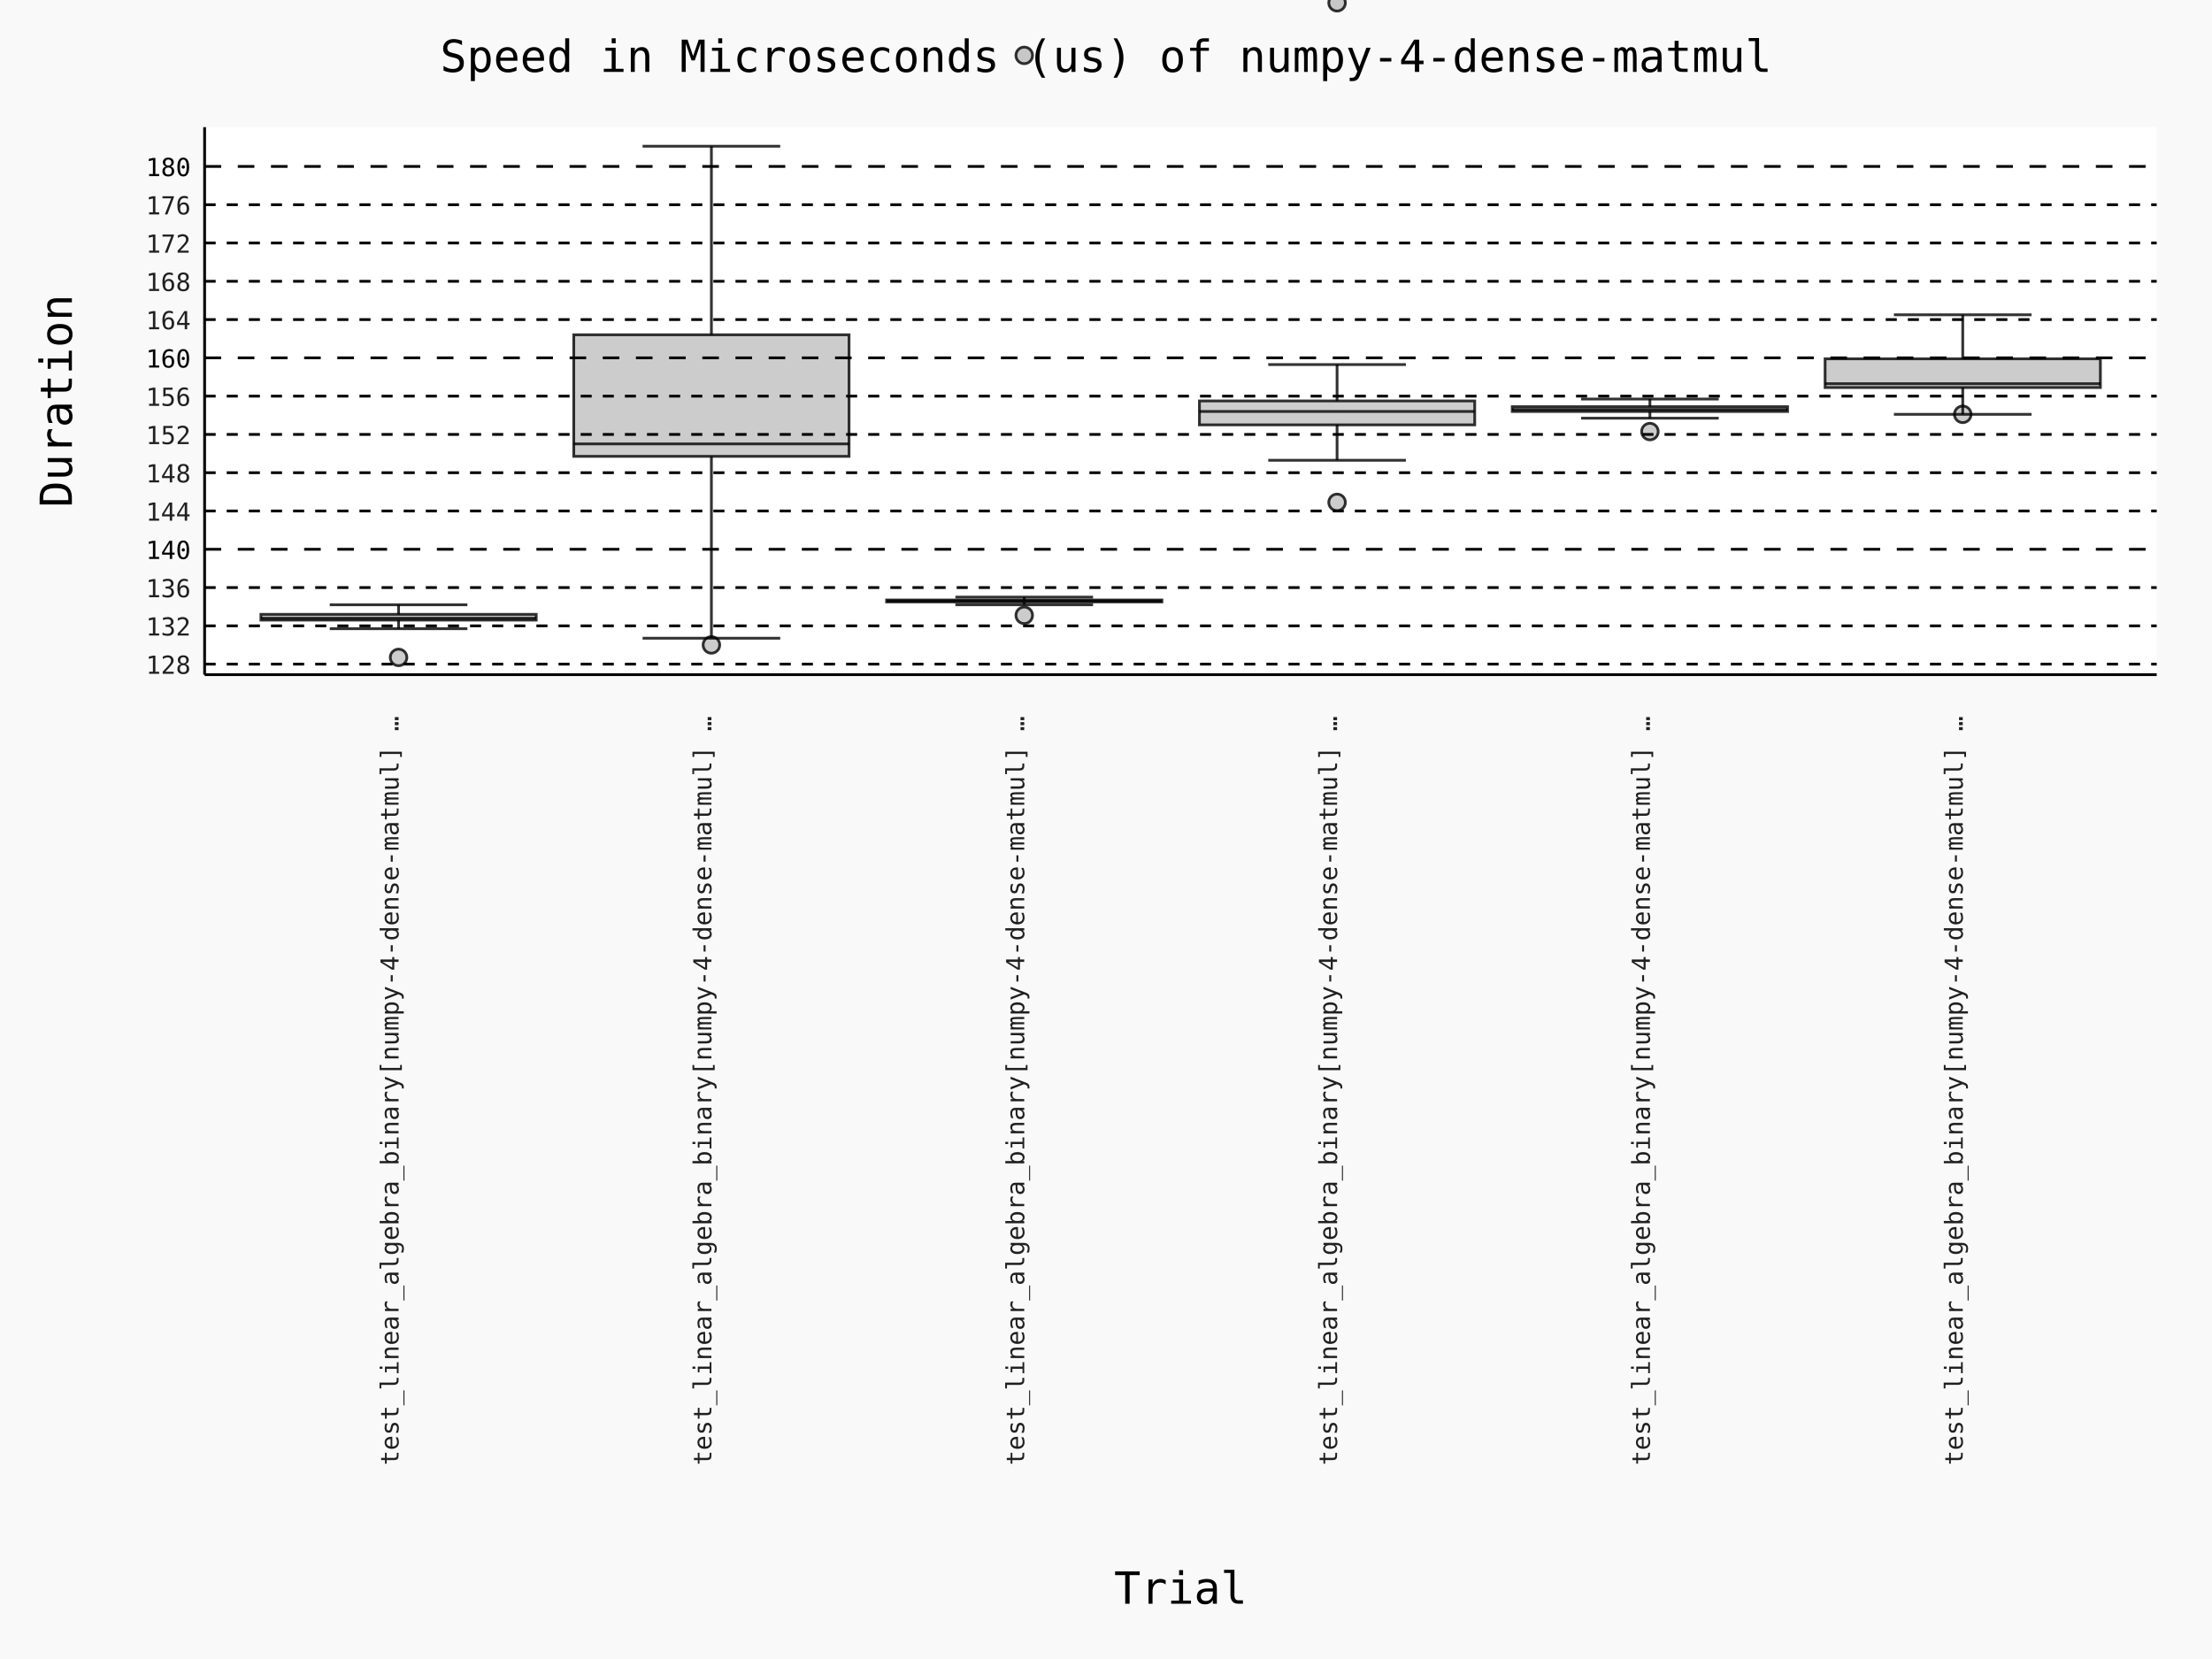
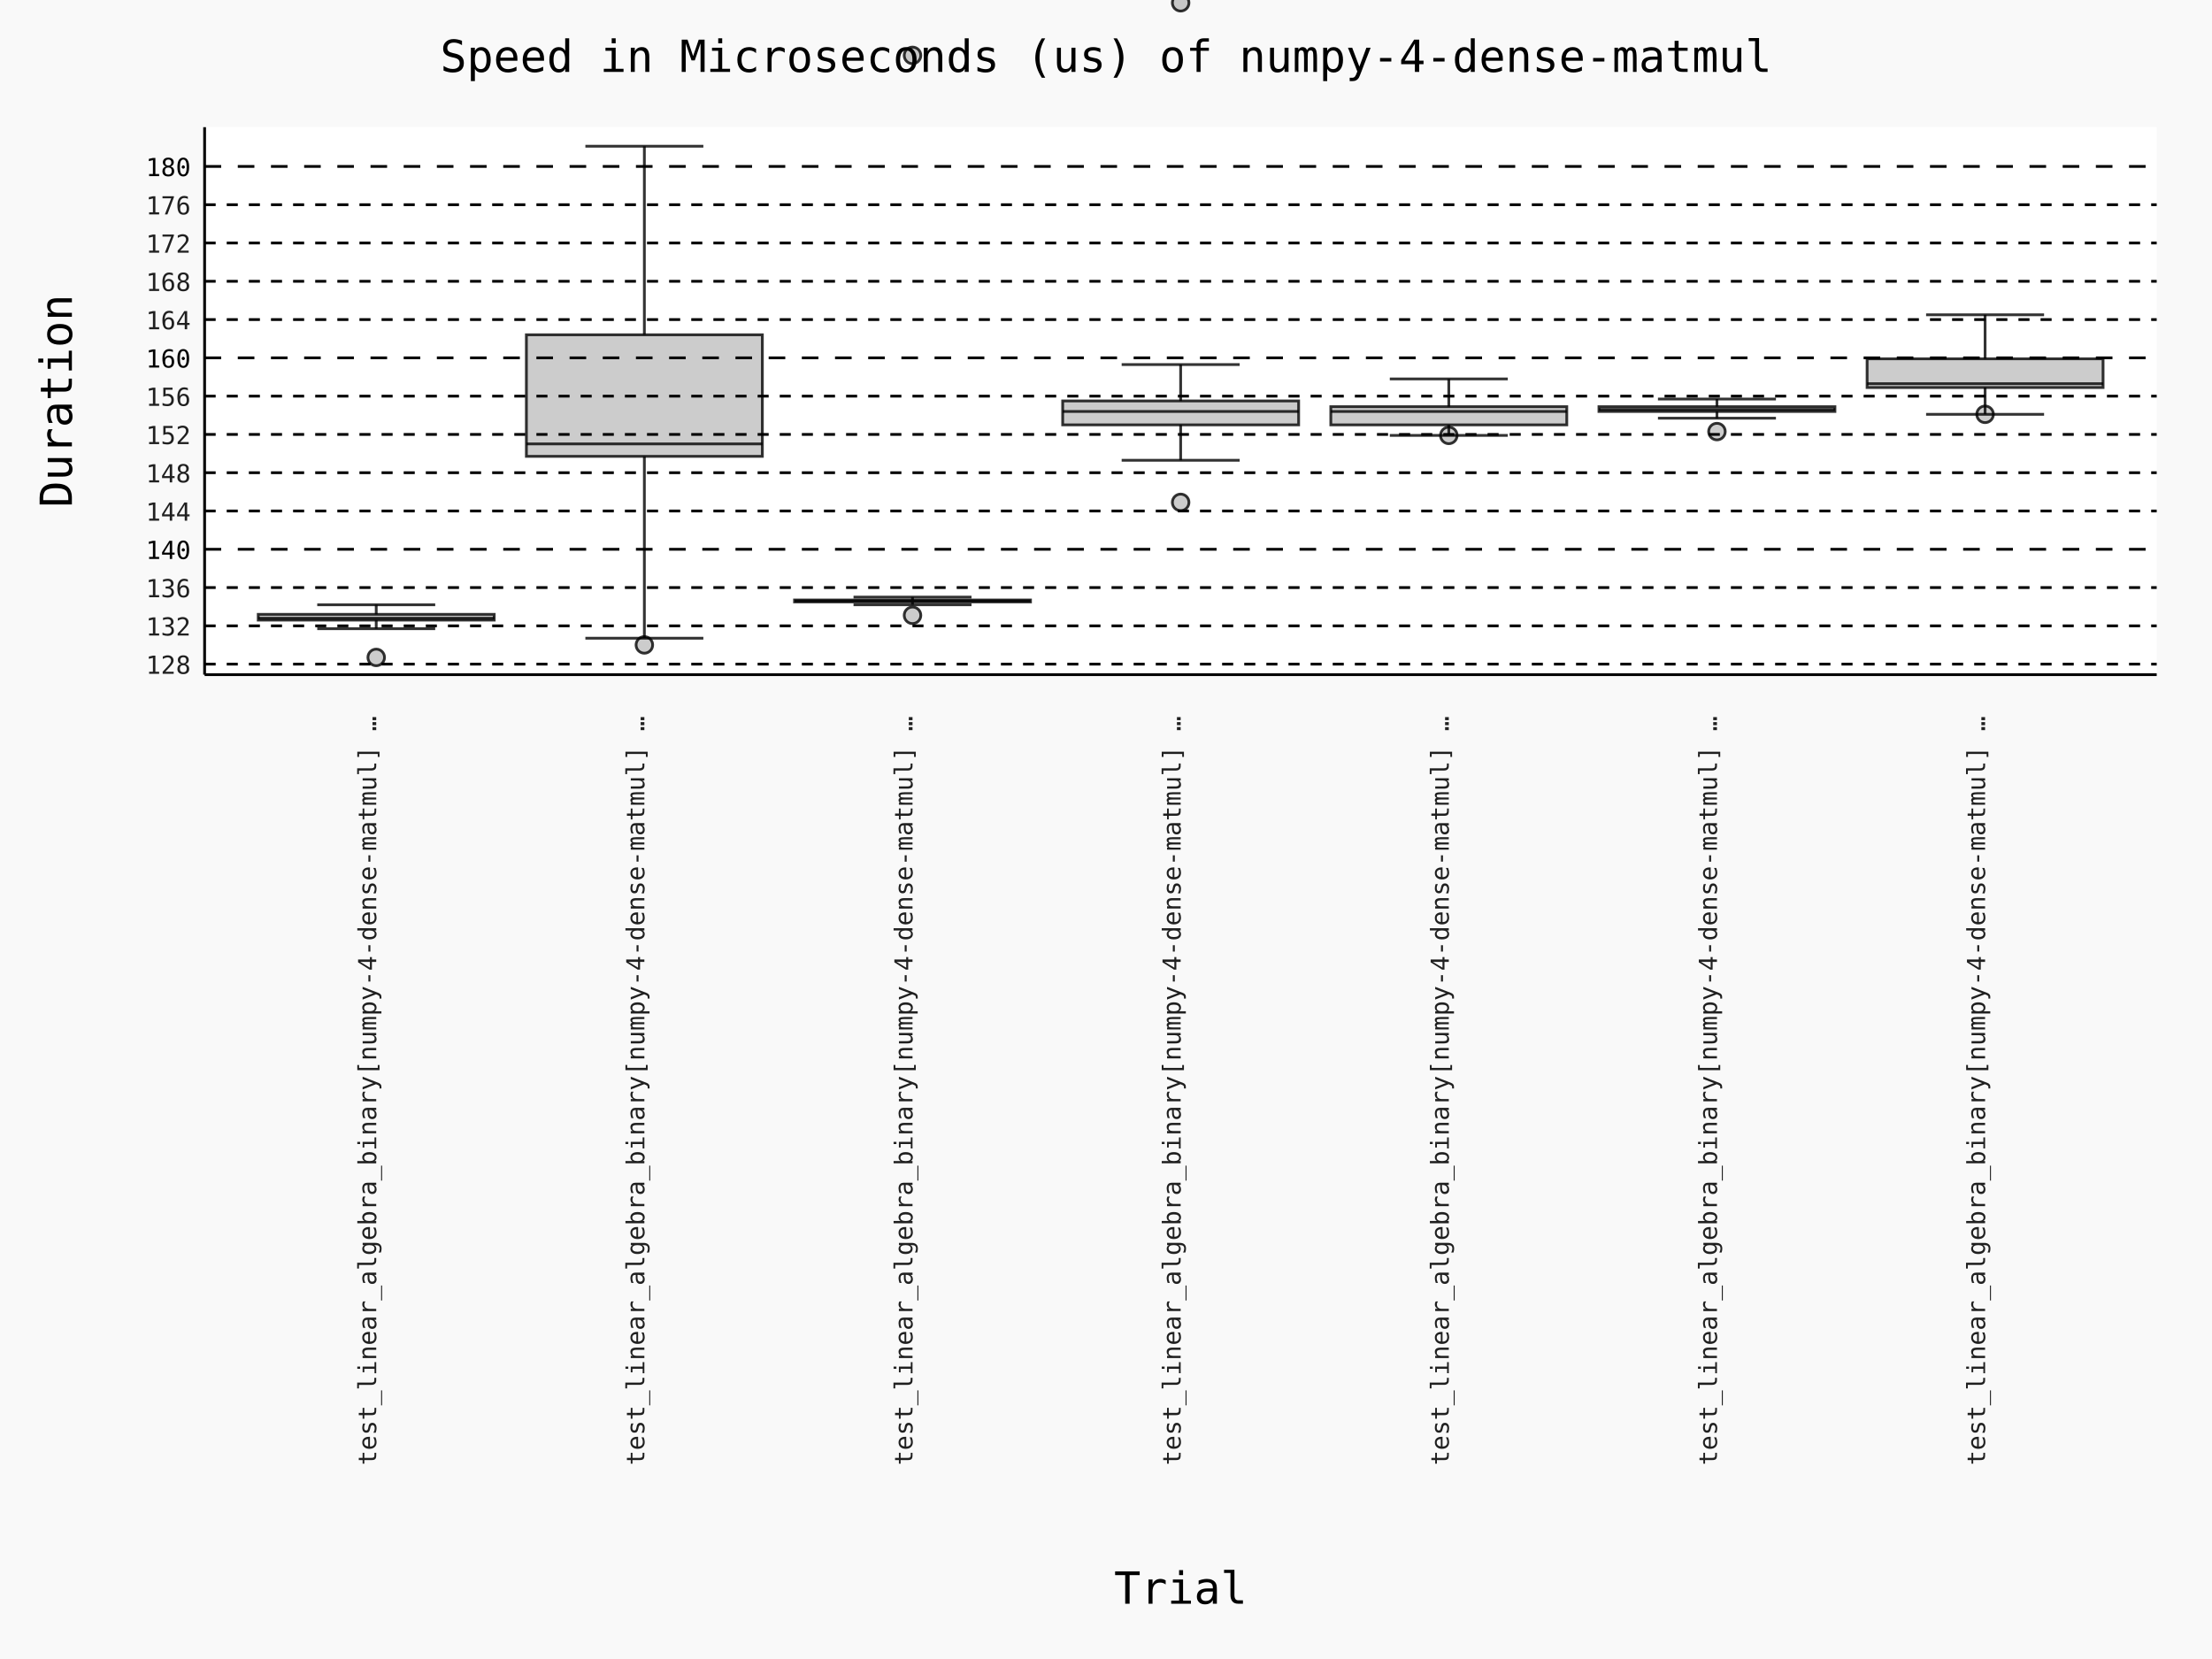
- <svg xmlns="http://www.w3.org/2000/svg" id="chart-52e256ef-306c-452e-be34-a8039513558c" class="pygal-chart" viewBox="0 0 800 600">
+ <svg xmlns="http://www.w3.org/2000/svg" id="chart-c5c40618-a5bf-4d39-929d-50b1c0d741c4" class="pygal-chart" viewBox="0 0 800 600">
  <defs>
-     <style type="text/css">#chart-52e256ef-306c-452e-be34-a8039513558c{-webkit-user-select:none;-webkit-font-smoothing:antialiased;font-family:Consolas,"Deja Vu Sans Mono","Bitstream Vera Sans Mono","Courier New",monospace}#chart-52e256ef-306c-452e-be34-a8039513558c .title{font-family:Consolas,"Deja Vu Sans Mono","Bitstream Vera Sans Mono","Courier New",monospace;font-size:16px}#chart-52e256ef-306c-452e-be34-a8039513558c .legends .legend text{font-family:Consolas,"Deja Vu Sans Mono","Bitstream Vera Sans Mono","Courier New",monospace;font-size:14px}#chart-52e256ef-306c-452e-be34-a8039513558c .axis text{font-family:Consolas,"Deja Vu Sans Mono","Bitstream Vera Sans Mono","Courier New",monospace;font-size:10px}#chart-52e256ef-306c-452e-be34-a8039513558c .axis text.major{font-family:Consolas,"Deja Vu Sans Mono","Bitstream Vera Sans Mono","Courier New",monospace;font-size:10px}#chart-52e256ef-306c-452e-be34-a8039513558c .text-overlay text.value{font-family:Consolas,"Deja Vu Sans Mono","Bitstream Vera Sans Mono","Courier New",monospace;font-size:16px}#chart-52e256ef-306c-452e-be34-a8039513558c .text-overlay text.label{font-family:Consolas,"Deja Vu Sans Mono","Bitstream Vera Sans Mono","Courier New",monospace;font-size:10px}#chart-52e256ef-306c-452e-be34-a8039513558c .tooltip{font-family:Consolas,"Deja Vu Sans Mono","Bitstream Vera Sans Mono","Courier New",monospace;font-size:14px}#chart-52e256ef-306c-452e-be34-a8039513558c text.no_data{font-family:Consolas,"Deja Vu Sans Mono","Bitstream Vera Sans Mono","Courier New",monospace;font-size:64px}
- #chart-52e256ef-306c-452e-be34-a8039513558c{background-color:rgba(249,249,249,1)}#chart-52e256ef-306c-452e-be34-a8039513558c path,#chart-52e256ef-306c-452e-be34-a8039513558c line,#chart-52e256ef-306c-452e-be34-a8039513558c rect,#chart-52e256ef-306c-452e-be34-a8039513558c circle{-webkit-transition:150ms;-moz-transition:150ms;transition:150ms}#chart-52e256ef-306c-452e-be34-a8039513558c .graph &gt; .background{fill:rgba(249,249,249,1)}#chart-52e256ef-306c-452e-be34-a8039513558c .plot &gt; .background{fill:rgba(255,255,255,1)}#chart-52e256ef-306c-452e-be34-a8039513558c .graph{fill:rgba(0,0,0,.87)}#chart-52e256ef-306c-452e-be34-a8039513558c text.no_data{fill:rgba(0,0,0,1)}#chart-52e256ef-306c-452e-be34-a8039513558c .title{fill:rgba(0,0,0,1)}#chart-52e256ef-306c-452e-be34-a8039513558c .legends .legend text{fill:rgba(0,0,0,.87)}#chart-52e256ef-306c-452e-be34-a8039513558c .legends .legend:hover text{fill:rgba(0,0,0,1)}#chart-52e256ef-306c-452e-be34-a8039513558c .axis .line{stroke:rgba(0,0,0,1)}#chart-52e256ef-306c-452e-be34-a8039513558c .axis .guide.line{stroke:rgba(0,0,0,.54)}#chart-52e256ef-306c-452e-be34-a8039513558c .axis .major.line{stroke:rgba(0,0,0,.87)}#chart-52e256ef-306c-452e-be34-a8039513558c .axis text.major{fill:rgba(0,0,0,1)}#chart-52e256ef-306c-452e-be34-a8039513558c .axis.y .guides:hover .guide.line,#chart-52e256ef-306c-452e-be34-a8039513558c .line-graph .axis.x .guides:hover .guide.line,#chart-52e256ef-306c-452e-be34-a8039513558c .stackedline-graph .axis.x .guides:hover .guide.line,#chart-52e256ef-306c-452e-be34-a8039513558c .xy-graph .axis.x .guides:hover .guide.line{stroke:rgba(0,0,0,1)}#chart-52e256ef-306c-452e-be34-a8039513558c .axis .guides:hover text{fill:rgba(0,0,0,1)}#chart-52e256ef-306c-452e-be34-a8039513558c .reactive{fill-opacity:.7;stroke-opacity:.8;stroke-width:1}#chart-52e256ef-306c-452e-be34-a8039513558c .ci{stroke:rgba(0,0,0,.87)}#chart-52e256ef-306c-452e-be34-a8039513558c .reactive.active,#chart-52e256ef-306c-452e-be34-a8039513558c .active .reactive{fill-opacity:.8;stroke-opacity:.9;stroke-width:4}#chart-52e256ef-306c-452e-be34-a8039513558c .ci .reactive.active{stroke-width:1.5}#chart-52e256ef-306c-452e-be34-a8039513558c .series text{fill:rgba(0,0,0,1)}#chart-52e256ef-306c-452e-be34-a8039513558c .tooltip rect{fill:rgba(255,255,255,1);stroke:rgba(0,0,0,1);-webkit-transition:opacity 150ms;-moz-transition:opacity 150ms;transition:opacity 150ms}#chart-52e256ef-306c-452e-be34-a8039513558c .tooltip .label{fill:rgba(0,0,0,.87)}#chart-52e256ef-306c-452e-be34-a8039513558c .tooltip .label{fill:rgba(0,0,0,.87)}#chart-52e256ef-306c-452e-be34-a8039513558c .tooltip .legend{font-size:.8em;fill:rgba(0,0,0,.54)}#chart-52e256ef-306c-452e-be34-a8039513558c .tooltip .x_label{font-size:.6em;fill:rgba(0,0,0,1)}#chart-52e256ef-306c-452e-be34-a8039513558c .tooltip .xlink{font-size:.5em;text-decoration:underline}#chart-52e256ef-306c-452e-be34-a8039513558c .tooltip .value{font-size:1.5em}#chart-52e256ef-306c-452e-be34-a8039513558c .bound{font-size:.5em}#chart-52e256ef-306c-452e-be34-a8039513558c .max-value{font-size:.75em;fill:rgba(0,0,0,.54)}#chart-52e256ef-306c-452e-be34-a8039513558c .map-element{fill:rgba(255,255,255,1);stroke:rgba(0,0,0,.54) !important}#chart-52e256ef-306c-452e-be34-a8039513558c .map-element .reactive{fill-opacity:inherit;stroke-opacity:inherit}#chart-52e256ef-306c-452e-be34-a8039513558c .color-0,#chart-52e256ef-306c-452e-be34-a8039513558c .color-0 a:visited{stroke:#000000;fill:#000000}#chart-52e256ef-306c-452e-be34-a8039513558c .color-1,#chart-52e256ef-306c-452e-be34-a8039513558c .color-1 a:visited{stroke:#000000;fill:#000000}#chart-52e256ef-306c-452e-be34-a8039513558c .color-2,#chart-52e256ef-306c-452e-be34-a8039513558c .color-2 a:visited{stroke:#000000;fill:#000000}#chart-52e256ef-306c-452e-be34-a8039513558c .color-3,#chart-52e256ef-306c-452e-be34-a8039513558c .color-3 a:visited{stroke:#000000;fill:#000000}#chart-52e256ef-306c-452e-be34-a8039513558c .color-4,#chart-52e256ef-306c-452e-be34-a8039513558c .color-4 a:visited{stroke:#000000;fill:#000000}#chart-52e256ef-306c-452e-be34-a8039513558c .color-5,#chart-52e256ef-306c-452e-be34-a8039513558c .color-5 a:visited{stroke:#000000;fill:#000000}#chart-52e256ef-306c-452e-be34-a8039513558c .text-overlay .color-0 text{fill:white}#chart-52e256ef-306c-452e-be34-a8039513558c .text-overlay .color-1 text{fill:white}#chart-52e256ef-306c-452e-be34-a8039513558c .text-overlay .color-2 text{fill:white}#chart-52e256ef-306c-452e-be34-a8039513558c .text-overlay .color-3 text{fill:white}#chart-52e256ef-306c-452e-be34-a8039513558c .text-overlay .color-4 text{fill:white}#chart-52e256ef-306c-452e-be34-a8039513558c .text-overlay .color-5 text{fill:white}
- #chart-52e256ef-306c-452e-be34-a8039513558c text.no_data{text-anchor:middle}#chart-52e256ef-306c-452e-be34-a8039513558c .guide.line{fill:none}#chart-52e256ef-306c-452e-be34-a8039513558c .centered{text-anchor:middle}#chart-52e256ef-306c-452e-be34-a8039513558c .title{text-anchor:middle}#chart-52e256ef-306c-452e-be34-a8039513558c .legends .legend text{fill-opacity:1}#chart-52e256ef-306c-452e-be34-a8039513558c .axis.x text{text-anchor:middle}#chart-52e256ef-306c-452e-be34-a8039513558c .axis.x:not(.web) text[transform]{text-anchor:start}#chart-52e256ef-306c-452e-be34-a8039513558c .axis.x:not(.web) text[transform].backwards{text-anchor:end}#chart-52e256ef-306c-452e-be34-a8039513558c .axis.y text{text-anchor:end}#chart-52e256ef-306c-452e-be34-a8039513558c .axis.y text[transform].backwards{text-anchor:start}#chart-52e256ef-306c-452e-be34-a8039513558c .axis.y2 text{text-anchor:start}#chart-52e256ef-306c-452e-be34-a8039513558c .axis.y2 text[transform].backwards{text-anchor:end}#chart-52e256ef-306c-452e-be34-a8039513558c .axis .guide.line{stroke-dasharray:4,4;stroke:black}#chart-52e256ef-306c-452e-be34-a8039513558c .axis .major.guide.line{stroke-dasharray:6,6;stroke:black}#chart-52e256ef-306c-452e-be34-a8039513558c .horizontal .axis.y .guide.line,#chart-52e256ef-306c-452e-be34-a8039513558c .horizontal .axis.y2 .guide.line,#chart-52e256ef-306c-452e-be34-a8039513558c .vertical .axis.x .guide.line{opacity:0}#chart-52e256ef-306c-452e-be34-a8039513558c .horizontal .axis.always_show .guide.line,#chart-52e256ef-306c-452e-be34-a8039513558c .vertical .axis.always_show .guide.line{opacity:1 !important}#chart-52e256ef-306c-452e-be34-a8039513558c .axis.y .guides:hover .guide.line,#chart-52e256ef-306c-452e-be34-a8039513558c .axis.y2 .guides:hover .guide.line,#chart-52e256ef-306c-452e-be34-a8039513558c .axis.x .guides:hover .guide.line{opacity:1}#chart-52e256ef-306c-452e-be34-a8039513558c .axis .guides:hover text{opacity:1}#chart-52e256ef-306c-452e-be34-a8039513558c .nofill{fill:none}#chart-52e256ef-306c-452e-be34-a8039513558c .subtle-fill{fill-opacity:.2}#chart-52e256ef-306c-452e-be34-a8039513558c .dot{stroke-width:1px;fill-opacity:1;stroke-opacity:1}#chart-52e256ef-306c-452e-be34-a8039513558c .dot.active{stroke-width:5px}#chart-52e256ef-306c-452e-be34-a8039513558c .dot.negative{fill:transparent}#chart-52e256ef-306c-452e-be34-a8039513558c text,#chart-52e256ef-306c-452e-be34-a8039513558c tspan{stroke:none !important}#chart-52e256ef-306c-452e-be34-a8039513558c .series text.active{opacity:1}#chart-52e256ef-306c-452e-be34-a8039513558c .tooltip rect{fill-opacity:.95;stroke-width:.5}#chart-52e256ef-306c-452e-be34-a8039513558c .tooltip text{fill-opacity:1}#chart-52e256ef-306c-452e-be34-a8039513558c .showable{visibility:hidden}#chart-52e256ef-306c-452e-be34-a8039513558c .showable.shown{visibility:visible}#chart-52e256ef-306c-452e-be34-a8039513558c .gauge-background{fill:rgba(229,229,229,1);stroke:none}#chart-52e256ef-306c-452e-be34-a8039513558c .bg-lines{stroke:rgba(249,249,249,1);stroke-width:2px}
+     <style type="text/css">#chart-c5c40618-a5bf-4d39-929d-50b1c0d741c4{-webkit-user-select:none;-webkit-font-smoothing:antialiased;font-family:Consolas,"Deja Vu Sans Mono","Bitstream Vera Sans Mono","Courier New",monospace}#chart-c5c40618-a5bf-4d39-929d-50b1c0d741c4 .title{font-family:Consolas,"Deja Vu Sans Mono","Bitstream Vera Sans Mono","Courier New",monospace;font-size:16px}#chart-c5c40618-a5bf-4d39-929d-50b1c0d741c4 .legends .legend text{font-family:Consolas,"Deja Vu Sans Mono","Bitstream Vera Sans Mono","Courier New",monospace;font-size:14px}#chart-c5c40618-a5bf-4d39-929d-50b1c0d741c4 .axis text{font-family:Consolas,"Deja Vu Sans Mono","Bitstream Vera Sans Mono","Courier New",monospace;font-size:10px}#chart-c5c40618-a5bf-4d39-929d-50b1c0d741c4 .axis text.major{font-family:Consolas,"Deja Vu Sans Mono","Bitstream Vera Sans Mono","Courier New",monospace;font-size:10px}#chart-c5c40618-a5bf-4d39-929d-50b1c0d741c4 .text-overlay text.value{font-family:Consolas,"Deja Vu Sans Mono","Bitstream Vera Sans Mono","Courier New",monospace;font-size:16px}#chart-c5c40618-a5bf-4d39-929d-50b1c0d741c4 .text-overlay text.label{font-family:Consolas,"Deja Vu Sans Mono","Bitstream Vera Sans Mono","Courier New",monospace;font-size:10px}#chart-c5c40618-a5bf-4d39-929d-50b1c0d741c4 .tooltip{font-family:Consolas,"Deja Vu Sans Mono","Bitstream Vera Sans Mono","Courier New",monospace;font-size:14px}#chart-c5c40618-a5bf-4d39-929d-50b1c0d741c4 text.no_data{font-family:Consolas,"Deja Vu Sans Mono","Bitstream Vera Sans Mono","Courier New",monospace;font-size:64px}
+ #chart-c5c40618-a5bf-4d39-929d-50b1c0d741c4{background-color:rgba(249,249,249,1)}#chart-c5c40618-a5bf-4d39-929d-50b1c0d741c4 path,#chart-c5c40618-a5bf-4d39-929d-50b1c0d741c4 line,#chart-c5c40618-a5bf-4d39-929d-50b1c0d741c4 rect,#chart-c5c40618-a5bf-4d39-929d-50b1c0d741c4 circle{-webkit-transition:150ms;-moz-transition:150ms;transition:150ms}#chart-c5c40618-a5bf-4d39-929d-50b1c0d741c4 .graph &gt; .background{fill:rgba(249,249,249,1)}#chart-c5c40618-a5bf-4d39-929d-50b1c0d741c4 .plot &gt; .background{fill:rgba(255,255,255,1)}#chart-c5c40618-a5bf-4d39-929d-50b1c0d741c4 .graph{fill:rgba(0,0,0,.87)}#chart-c5c40618-a5bf-4d39-929d-50b1c0d741c4 text.no_data{fill:rgba(0,0,0,1)}#chart-c5c40618-a5bf-4d39-929d-50b1c0d741c4 .title{fill:rgba(0,0,0,1)}#chart-c5c40618-a5bf-4d39-929d-50b1c0d741c4 .legends .legend text{fill:rgba(0,0,0,.87)}#chart-c5c40618-a5bf-4d39-929d-50b1c0d741c4 .legends .legend:hover text{fill:rgba(0,0,0,1)}#chart-c5c40618-a5bf-4d39-929d-50b1c0d741c4 .axis .line{stroke:rgba(0,0,0,1)}#chart-c5c40618-a5bf-4d39-929d-50b1c0d741c4 .axis .guide.line{stroke:rgba(0,0,0,.54)}#chart-c5c40618-a5bf-4d39-929d-50b1c0d741c4 .axis .major.line{stroke:rgba(0,0,0,.87)}#chart-c5c40618-a5bf-4d39-929d-50b1c0d741c4 .axis text.major{fill:rgba(0,0,0,1)}#chart-c5c40618-a5bf-4d39-929d-50b1c0d741c4 .axis.y .guides:hover .guide.line,#chart-c5c40618-a5bf-4d39-929d-50b1c0d741c4 .line-graph .axis.x .guides:hover .guide.line,#chart-c5c40618-a5bf-4d39-929d-50b1c0d741c4 .stackedline-graph .axis.x .guides:hover .guide.line,#chart-c5c40618-a5bf-4d39-929d-50b1c0d741c4 .xy-graph .axis.x .guides:hover .guide.line{stroke:rgba(0,0,0,1)}#chart-c5c40618-a5bf-4d39-929d-50b1c0d741c4 .axis .guides:hover text{fill:rgba(0,0,0,1)}#chart-c5c40618-a5bf-4d39-929d-50b1c0d741c4 .reactive{fill-opacity:.7;stroke-opacity:.8;stroke-width:1}#chart-c5c40618-a5bf-4d39-929d-50b1c0d741c4 .ci{stroke:rgba(0,0,0,.87)}#chart-c5c40618-a5bf-4d39-929d-50b1c0d741c4 .reactive.active,#chart-c5c40618-a5bf-4d39-929d-50b1c0d741c4 .active .reactive{fill-opacity:.8;stroke-opacity:.9;stroke-width:4}#chart-c5c40618-a5bf-4d39-929d-50b1c0d741c4 .ci .reactive.active{stroke-width:1.5}#chart-c5c40618-a5bf-4d39-929d-50b1c0d741c4 .series text{fill:rgba(0,0,0,1)}#chart-c5c40618-a5bf-4d39-929d-50b1c0d741c4 .tooltip rect{fill:rgba(255,255,255,1);stroke:rgba(0,0,0,1);-webkit-transition:opacity 150ms;-moz-transition:opacity 150ms;transition:opacity 150ms}#chart-c5c40618-a5bf-4d39-929d-50b1c0d741c4 .tooltip .label{fill:rgba(0,0,0,.87)}#chart-c5c40618-a5bf-4d39-929d-50b1c0d741c4 .tooltip .label{fill:rgba(0,0,0,.87)}#chart-c5c40618-a5bf-4d39-929d-50b1c0d741c4 .tooltip .legend{font-size:.8em;fill:rgba(0,0,0,.54)}#chart-c5c40618-a5bf-4d39-929d-50b1c0d741c4 .tooltip .x_label{font-size:.6em;fill:rgba(0,0,0,1)}#chart-c5c40618-a5bf-4d39-929d-50b1c0d741c4 .tooltip .xlink{font-size:.5em;text-decoration:underline}#chart-c5c40618-a5bf-4d39-929d-50b1c0d741c4 .tooltip .value{font-size:1.5em}#chart-c5c40618-a5bf-4d39-929d-50b1c0d741c4 .bound{font-size:.5em}#chart-c5c40618-a5bf-4d39-929d-50b1c0d741c4 .max-value{font-size:.75em;fill:rgba(0,0,0,.54)}#chart-c5c40618-a5bf-4d39-929d-50b1c0d741c4 .map-element{fill:rgba(255,255,255,1);stroke:rgba(0,0,0,.54) !important}#chart-c5c40618-a5bf-4d39-929d-50b1c0d741c4 .map-element .reactive{fill-opacity:inherit;stroke-opacity:inherit}#chart-c5c40618-a5bf-4d39-929d-50b1c0d741c4 .color-0,#chart-c5c40618-a5bf-4d39-929d-50b1c0d741c4 .color-0 a:visited{stroke:#000000;fill:#000000}#chart-c5c40618-a5bf-4d39-929d-50b1c0d741c4 .color-1,#chart-c5c40618-a5bf-4d39-929d-50b1c0d741c4 .color-1 a:visited{stroke:#000000;fill:#000000}#chart-c5c40618-a5bf-4d39-929d-50b1c0d741c4 .color-2,#chart-c5c40618-a5bf-4d39-929d-50b1c0d741c4 .color-2 a:visited{stroke:#000000;fill:#000000}#chart-c5c40618-a5bf-4d39-929d-50b1c0d741c4 .color-3,#chart-c5c40618-a5bf-4d39-929d-50b1c0d741c4 .color-3 a:visited{stroke:#000000;fill:#000000}#chart-c5c40618-a5bf-4d39-929d-50b1c0d741c4 .color-4,#chart-c5c40618-a5bf-4d39-929d-50b1c0d741c4 .color-4 a:visited{stroke:#000000;fill:#000000}#chart-c5c40618-a5bf-4d39-929d-50b1c0d741c4 .color-5,#chart-c5c40618-a5bf-4d39-929d-50b1c0d741c4 .color-5 a:visited{stroke:#000000;fill:#000000}#chart-c5c40618-a5bf-4d39-929d-50b1c0d741c4 .color-6,#chart-c5c40618-a5bf-4d39-929d-50b1c0d741c4 .color-6 a:visited{stroke:#000000;fill:#000000}#chart-c5c40618-a5bf-4d39-929d-50b1c0d741c4 .text-overlay .color-0 text{fill:white}#chart-c5c40618-a5bf-4d39-929d-50b1c0d741c4 .text-overlay .color-1 text{fill:white}#chart-c5c40618-a5bf-4d39-929d-50b1c0d741c4 .text-overlay .color-2 text{fill:white}#chart-c5c40618-a5bf-4d39-929d-50b1c0d741c4 .text-overlay .color-3 text{fill:white}#chart-c5c40618-a5bf-4d39-929d-50b1c0d741c4 .text-overlay .color-4 text{fill:white}#chart-c5c40618-a5bf-4d39-929d-50b1c0d741c4 .text-overlay .color-5 text{fill:white}#chart-c5c40618-a5bf-4d39-929d-50b1c0d741c4 .text-overlay .color-6 text{fill:white}
+ #chart-c5c40618-a5bf-4d39-929d-50b1c0d741c4 text.no_data{text-anchor:middle}#chart-c5c40618-a5bf-4d39-929d-50b1c0d741c4 .guide.line{fill:none}#chart-c5c40618-a5bf-4d39-929d-50b1c0d741c4 .centered{text-anchor:middle}#chart-c5c40618-a5bf-4d39-929d-50b1c0d741c4 .title{text-anchor:middle}#chart-c5c40618-a5bf-4d39-929d-50b1c0d741c4 .legends .legend text{fill-opacity:1}#chart-c5c40618-a5bf-4d39-929d-50b1c0d741c4 .axis.x text{text-anchor:middle}#chart-c5c40618-a5bf-4d39-929d-50b1c0d741c4 .axis.x:not(.web) text[transform]{text-anchor:start}#chart-c5c40618-a5bf-4d39-929d-50b1c0d741c4 .axis.x:not(.web) text[transform].backwards{text-anchor:end}#chart-c5c40618-a5bf-4d39-929d-50b1c0d741c4 .axis.y text{text-anchor:end}#chart-c5c40618-a5bf-4d39-929d-50b1c0d741c4 .axis.y text[transform].backwards{text-anchor:start}#chart-c5c40618-a5bf-4d39-929d-50b1c0d741c4 .axis.y2 text{text-anchor:start}#chart-c5c40618-a5bf-4d39-929d-50b1c0d741c4 .axis.y2 text[transform].backwards{text-anchor:end}#chart-c5c40618-a5bf-4d39-929d-50b1c0d741c4 .axis .guide.line{stroke-dasharray:4,4;stroke:black}#chart-c5c40618-a5bf-4d39-929d-50b1c0d741c4 .axis .major.guide.line{stroke-dasharray:6,6;stroke:black}#chart-c5c40618-a5bf-4d39-929d-50b1c0d741c4 .horizontal .axis.y .guide.line,#chart-c5c40618-a5bf-4d39-929d-50b1c0d741c4 .horizontal .axis.y2 .guide.line,#chart-c5c40618-a5bf-4d39-929d-50b1c0d741c4 .vertical .axis.x .guide.line{opacity:0}#chart-c5c40618-a5bf-4d39-929d-50b1c0d741c4 .horizontal .axis.always_show .guide.line,#chart-c5c40618-a5bf-4d39-929d-50b1c0d741c4 .vertical .axis.always_show .guide.line{opacity:1 !important}#chart-c5c40618-a5bf-4d39-929d-50b1c0d741c4 .axis.y .guides:hover .guide.line,#chart-c5c40618-a5bf-4d39-929d-50b1c0d741c4 .axis.y2 .guides:hover .guide.line,#chart-c5c40618-a5bf-4d39-929d-50b1c0d741c4 .axis.x .guides:hover .guide.line{opacity:1}#chart-c5c40618-a5bf-4d39-929d-50b1c0d741c4 .axis .guides:hover text{opacity:1}#chart-c5c40618-a5bf-4d39-929d-50b1c0d741c4 .nofill{fill:none}#chart-c5c40618-a5bf-4d39-929d-50b1c0d741c4 .subtle-fill{fill-opacity:.2}#chart-c5c40618-a5bf-4d39-929d-50b1c0d741c4 .dot{stroke-width:1px;fill-opacity:1;stroke-opacity:1}#chart-c5c40618-a5bf-4d39-929d-50b1c0d741c4 .dot.active{stroke-width:5px}#chart-c5c40618-a5bf-4d39-929d-50b1c0d741c4 .dot.negative{fill:transparent}#chart-c5c40618-a5bf-4d39-929d-50b1c0d741c4 text,#chart-c5c40618-a5bf-4d39-929d-50b1c0d741c4 tspan{stroke:none !important}#chart-c5c40618-a5bf-4d39-929d-50b1c0d741c4 .series text.active{opacity:1}#chart-c5c40618-a5bf-4d39-929d-50b1c0d741c4 .tooltip rect{fill-opacity:.95;stroke-width:.5}#chart-c5c40618-a5bf-4d39-929d-50b1c0d741c4 .tooltip text{fill-opacity:1}#chart-c5c40618-a5bf-4d39-929d-50b1c0d741c4 .showable{visibility:hidden}#chart-c5c40618-a5bf-4d39-929d-50b1c0d741c4 .showable.shown{visibility:visible}#chart-c5c40618-a5bf-4d39-929d-50b1c0d741c4 .gauge-background{fill:rgba(229,229,229,1);stroke:none}#chart-c5c40618-a5bf-4d39-929d-50b1c0d741c4 .bg-lines{stroke:rgba(249,249,249,1);stroke-width:2px}
.tooltip .value{font-size:1em !important}.axis text{font-size:9px !important}</style>
  </defs>
  <g class="graph custombox-graph vertical">
    <rect x="0" y="0" width="800" height="600" class="background" />
    <g transform="translate(74, 46)" class="plot">
      <rect x="0" y="0" width="706.0" height="198.0" class="background" />
      <g class="axis y always_show">
        <path d="M0 198 h706" class="line" />
        <g class="guides">
          <path d="M0 194.192 h706" class="guide line" />
          <text x="-5" y="197.692" class="">128</text>
        </g>
        <g class="guides">
          <path d="M0 180.346 h706" class="guide line" />
          <text x="-5" y="183.846" class="">132</text>
        </g>
        <g class="guides">
          <path d="M0 166.5 h706" class="guide line" />
          <text x="-5" y="170.0" class="">136</text>
        </g>
        <g class="guides">
          <path d="M0 152.654 h706" class="major guide line" />
          <text x="-5" y="156.154" class="major">140</text>
        </g>
        <g class="guides">
          <path d="M0 138.808 h706" class="guide line" />
          <text x="-5" y="142.308" class="">144</text>
        </g>
        <g class="guides">
          <path d="M0 124.962 h706" class="guide line" />
          <text x="-5" y="128.462" class="">148</text>
        </g>
        <g class="guides">
          <path d="M0 111.115 h706" class="guide line" />
          <text x="-5" y="114.615" class="">152</text>
        </g>
        <g class="guides">
          <path d="M0 97.269 h706" class="guide line" />
          <text x="-5" y="100.769" class="">156</text>
        </g>
        <g class="guides">
          <path d="M0 83.423 h706" class="major guide line" />
          <text x="-5" y="86.923" class="major">160</text>
        </g>
        <g class="guides">
          <path d="M0 69.577 h706" class="guide line" />
          <text x="-5" y="73.077" class="">164</text>
        </g>
        <g class="guides">
          <path d="M0 55.731 h706" class="guide line" />
          <text x="-5" y="59.231" class="">168</text>
        </g>
        <g class="guides">
          <path d="M0 41.885 h706" class="guide line" />
          <text x="-5" y="45.385" class="">172</text>
        </g>
        <g class="guides">
          <path d="M0 28.038 h706" class="guide line" />
          <text x="-5" y="31.538" class="">176</text>
        </g>
        <g class="guides">
          <path d="M0 14.192 h706" class="major guide line" />
          <text x="-5" y="17.692" class="major">180</text>
        </g>
      </g>
      <g class="axis x">
        <path d="M0 0 v198" class="line" />
        <g class="guides">
-           <path d="M70.147 0 v198" class="guide line" />
-           <text x="70.147" y="213.0" class="backwards" transform="rotate(270 70.14744 213)">test_linear_algebra_binary[numpy-4-dense-matmul] …</text>
-         </g>
-         <g class="guides">
-           <path d="M183.288 0 v198" class="guide line" />
-           <text x="183.288" y="213.0" class="backwards" transform="rotate(270 183.2885 213)">test_linear_algebra_binary[numpy-4-dense-matmul] …</text>
-         </g>
-         <g class="guides">
-           <path d="M296.429 0 v198" class="guide line" />
-           <text x="296.429" y="213.0" class="backwards" transform="rotate(270 296.4295 213)">test_linear_algebra_binary[numpy-4-dense-matmul] …</text>
-         </g>
-         <g class="guides">
-           <path d="M409.571 0 v198" class="guide line" />
-           <text x="409.571" y="213.0" class="backwards" transform="rotate(270 409.5705 213)">test_linear_algebra_binary[numpy-4-dense-matmul] …</text>
-         </g>
-         <g class="guides">
-           <path d="M522.712 0 v198" class="guide line" />
-           <text x="522.712" y="213.0" class="backwards" transform="rotate(270 522.7115 213)">test_linear_algebra_binary[numpy-4-dense-matmul] …</text>
-         </g>
-         <g class="guides">
-           <path d="M635.853 0 v198" class="guide line" />
-           <text x="635.853" y="213.0" class="backwards" transform="rotate(270 635.8526 213)">test_linear_algebra_binary[numpy-4-dense-matmul] …</text>
+           <path d="M62.066 0 v198" class="guide line" />
+           <text x="62.066" y="213.0" class="backwards" transform="rotate(270 62.06593 213)">test_linear_algebra_binary[numpy-4-dense-matmul] …</text>
+         </g>
+         <g class="guides">
+           <path d="M159.044 0 v198" class="guide line" />
+           <text x="159.044" y="213.0" class="backwards" transform="rotate(270 159.044 213)">test_linear_algebra_binary[numpy-4-dense-matmul] …</text>
+         </g>
+         <g class="guides">
+           <path d="M256.022 0 v198" class="guide line" />
+           <text x="256.022" y="213.0" class="backwards" transform="rotate(270 256.022 213)">test_linear_algebra_binary[numpy-4-dense-matmul] …</text>
+         </g>
+         <g class="guides">
+           <path d="M353 0 v198" class="guide line" />
+           <text x="353.0" y="213.0" class="backwards" transform="rotate(270 353 213)">test_linear_algebra_binary[numpy-4-dense-matmul] …</text>
+         </g>
+         <g class="guides">
+           <path d="M449.978 0 v198" class="guide line" />
+           <text x="449.978" y="213.0" class="backwards" transform="rotate(270 449.978 213)">test_linear_algebra_binary[numpy-4-dense-matmul] …</text>
+         </g>
+         <g class="guides">
+           <path d="M546.956 0 v198" class="guide line" />
+           <text x="546.956" y="213.0" class="backwards" transform="rotate(270 546.956 213)">test_linear_algebra_binary[numpy-4-dense-matmul] …</text>
+         </g>
+         <g class="guides">
+           <path d="M643.934 0 v198" class="guide line" />
+           <text x="643.934" y="213.0" class="backwards" transform="rotate(270 643.9341 213)">test_linear_algebra_binary[numpy-4-dense-matmul] …</text>
        </g>
      </g>
      <g class="series serie-0 color-0">
        <g class="boxes">
          <g class="box">
-             <path stroke-width="3" d="M45.256 181.381 L95.038 181.381" class="reactive tooltip-trigger" />
-             <path stroke-width="3" d="M20.365 177.577 L119.929 177.577" class="reactive tooltip-trigger" />
-             <path stroke-width="3" d="M45.256 172.731 L95.038 172.731" class="reactive tooltip-trigger" />
-             <path stroke-width="2" d="M70.147 181.381 L70.147 178.266" class="reactive tooltip-trigger" />
-             <path stroke-width="2" d="M70.147 172.731 L70.147 176.189" class="reactive tooltip-trigger" />
-             <rect x="20.365" y="176.189" height="2.077" width="99.564" class="subtle-fill reactive tooltip-trigger" />
-             <circle cx="70.147" cy="191.766" r="3" class="subtle-fill reactive tooltip-trigger" />
-             <circle cx="70.147" cy="-5325.615" r="3" class="subtle-fill reactive tooltip-trigger" />
+             <path stroke-width="3" d="M40.731 181.381 L83.401 181.381" class="reactive tooltip-trigger" />
+             <path stroke-width="3" d="M19.396 177.577 L104.736 177.577" class="reactive tooltip-trigger" />
+             <path stroke-width="3" d="M40.731 172.731 L83.401 172.731" class="reactive tooltip-trigger" />
+             <path stroke-width="2" d="M62.066 181.381 L62.066 178.266" class="reactive tooltip-trigger" />
+             <path stroke-width="2" d="M62.066 172.731 L62.066 176.189" class="reactive tooltip-trigger" />
+             <rect x="19.396" y="176.189" height="2.077" width="85.341" class="subtle-fill reactive tooltip-trigger" />
+             <circle cx="62.066" cy="191.766" r="3" class="subtle-fill reactive tooltip-trigger" />
+             <circle cx="62.066" cy="-5325.615" r="3" class="subtle-fill reactive tooltip-trigger" />
          </g>
        </g>
      </g>
      <g class="series serie-1 color-1">
        <g class="boxes">
          <g class="box">
-             <path stroke-width="3" d="M158.397 184.818 L208.179 184.818" class="reactive tooltip-trigger" />
-             <path stroke-width="3" d="M133.506 114.542 L233.071 114.542" class="reactive tooltip-trigger" />
-             <path stroke-width="3" d="M158.397 6.882 L208.179 6.882" class="reactive tooltip-trigger" />
-             <path stroke-width="2" d="M183.288 184.818 L183.288 119.046" class="reactive tooltip-trigger" />
-             <path stroke-width="2" d="M183.288 6.882 L183.288 75.079" class="reactive tooltip-trigger" />
-             <rect x="133.506" y="75.079" height="43.967" width="99.564" class="subtle-fill reactive tooltip-trigger" />
-             <circle cx="183.288" cy="187.242" r="3" class="subtle-fill reactive tooltip-trigger" />
-             <circle cx="183.288" cy="-143.356" r="3" class="subtle-fill reactive tooltip-trigger" />
+             <path stroke-width="3" d="M137.709 184.818 L180.379 184.818" class="reactive tooltip-trigger" />
+             <path stroke-width="3" d="M116.374 114.542 L201.714 114.542" class="reactive tooltip-trigger" />
+             <path stroke-width="3" d="M137.709 6.882 L180.379 6.882" class="reactive tooltip-trigger" />
+             <path stroke-width="2" d="M159.044 184.818 L159.044 119.046" class="reactive tooltip-trigger" />
+             <path stroke-width="2" d="M159.044 6.882 L159.044 75.079" class="reactive tooltip-trigger" />
+             <rect x="116.374" y="75.079" height="43.967" width="85.341" class="subtle-fill reactive tooltip-trigger" />
+             <circle cx="159.044" cy="187.242" r="3" class="subtle-fill reactive tooltip-trigger" />
+             <circle cx="159.044" cy="-143.356" r="3" class="subtle-fill reactive tooltip-trigger" />
          </g>
        </g>
      </g>
      <g class="series serie-2 color-2">
        <g class="boxes">
          <g class="box">
-             <path stroke-width="3" d="M271.538 172.727 L321.321 172.727" class="reactive tooltip-trigger" />
-             <path stroke-width="3" d="M246.647 171.343 L346.212 171.343" class="reactive tooltip-trigger" />
-             <path stroke-width="3" d="M271.538 169.955 L321.321 169.955" class="reactive tooltip-trigger" />
-             <path stroke-width="2" d="M296.429 172.727 L296.429 171.689" class="reactive tooltip-trigger" />
-             <path stroke-width="2" d="M296.429 169.955 L296.429 170.997" class="reactive tooltip-trigger" />
-             <rect x="246.647" y="170.997" height="0.692" width="99.564" class="subtle-fill reactive tooltip-trigger" />
-             <circle cx="296.429" cy="176.535" r="3" class="subtle-fill reactive tooltip-trigger" />
-             <circle cx="296.429" cy="-25.968" r="3" class="subtle-fill reactive tooltip-trigger" />
+             <path stroke-width="3" d="M234.687 172.727 L277.357 172.727" class="reactive tooltip-trigger" />
+             <path stroke-width="3" d="M213.352 171.343 L298.692 171.343" class="reactive tooltip-trigger" />
+             <path stroke-width="3" d="M234.687 169.955 L277.357 169.955" class="reactive tooltip-trigger" />
+             <path stroke-width="2" d="M256.022 172.727 L256.022 171.689" class="reactive tooltip-trigger" />
+             <path stroke-width="2" d="M256.022 169.955 L256.022 170.997" class="reactive tooltip-trigger" />
+             <rect x="213.352" y="170.997" height="0.692" width="85.341" class="subtle-fill reactive tooltip-trigger" />
+             <circle cx="256.022" cy="176.535" r="3" class="subtle-fill reactive tooltip-trigger" />
+             <circle cx="256.022" cy="-25.968" r="3" class="subtle-fill reactive tooltip-trigger" />
          </g>
        </g>
      </g>
      <g class="series serie-3 color-3">
        <g class="boxes">
          <g class="box">
-             <path stroke-width="3" d="M384.679 120.465 L434.462 120.465" class="reactive tooltip-trigger" />
-             <path stroke-width="3" d="M359.788 102.811 L459.353 102.811" class="reactive tooltip-trigger" />
-             <path stroke-width="3" d="M384.679 85.85 L434.462 85.85" class="reactive tooltip-trigger" />
-             <path stroke-width="2" d="M409.571 120.465 L409.571 107.657" class="reactive tooltip-trigger" />
-             <path stroke-width="2" d="M409.571 85.85 L409.571 99.003" class="reactive tooltip-trigger" />
-             <rect x="359.788" y="99.003" height="8.654" width="99.564" class="subtle-fill reactive tooltip-trigger" />
-             <circle cx="409.571" cy="135.696" r="3" class="subtle-fill reactive tooltip-trigger" />
-             <circle cx="409.571" cy="-44.997" r="3" class="subtle-fill reactive tooltip-trigger" />
+             <path stroke-width="3" d="M331.665 120.465 L374.335 120.465" class="reactive tooltip-trigger" />
+             <path stroke-width="3" d="M310.33 102.811 L395.67 102.811" class="reactive tooltip-trigger" />
+             <path stroke-width="3" d="M331.665 85.85 L374.335 85.85" class="reactive tooltip-trigger" />
+             <path stroke-width="2" d="M353 120.465 L353 107.657" class="reactive tooltip-trigger" />
+             <path stroke-width="2" d="M353 85.85 L353 99.003" class="reactive tooltip-trigger" />
+             <rect x="310.33" y="99.003" height="8.654" width="85.341" class="subtle-fill reactive tooltip-trigger" />
+             <circle cx="353.0" cy="135.696" r="3" class="subtle-fill reactive tooltip-trigger" />
+             <circle cx="353.0" cy="-44.997" r="3" class="subtle-fill reactive tooltip-trigger" />
          </g>
        </g>
      </g>
      <g class="series serie-4 color-4">
        <g class="boxes">
          <g class="box">
-             <path stroke-width="3" d="M497.821 105.241 L547.603 105.241" class="reactive tooltip-trigger" />
-             <path stroke-width="3" d="M472.929 102.122 L572.494 102.122" class="reactive tooltip-trigger" />
-             <path stroke-width="3" d="M497.821 98.318 L547.603 98.318" class="reactive tooltip-trigger" />
-             <path stroke-width="2" d="M522.712 105.241 L522.712 102.818" class="reactive tooltip-trigger" />
-             <path stroke-width="2" d="M522.712 98.318 L522.712 101.087" class="reactive tooltip-trigger" />
-             <rect x="472.929" y="101.087" height="1.731" width="99.564" class="subtle-fill reactive tooltip-trigger" />
-             <circle cx="522.712" cy="110.087" r="3" class="subtle-fill reactive tooltip-trigger" />
-             <circle cx="522.712" cy="-79.951" r="3" class="subtle-fill reactive tooltip-trigger" />
+             <path stroke-width="3" d="M428.643 111.468 L471.313 111.468" class="reactive tooltip-trigger" />
+             <path stroke-width="3" d="M407.308 102.815 L492.648 102.815" class="reactive tooltip-trigger" />
+             <path stroke-width="3" d="M428.643 91.045 L471.313 91.045" class="reactive tooltip-trigger" />
+             <path stroke-width="2" d="M449.978 111.468 L449.978 107.661" class="reactive tooltip-trigger" />
+             <path stroke-width="2" d="M449.978 91.045 L449.978 101.084" class="reactive tooltip-trigger" />
+             <rect x="407.308" y="101.084" height="6.577" width="85.341" class="subtle-fill reactive tooltip-trigger" />
+             <circle cx="449.978" cy="111.468" r="3" class="subtle-fill reactive tooltip-trigger" />
+             <circle cx="449.978" cy="-69.913" r="3" class="subtle-fill reactive tooltip-trigger" />
          </g>
        </g>
      </g>
      <g class="series serie-5 color-5">
        <g class="boxes">
          <g class="box">
-             <path stroke-width="3" d="M610.962 103.846 L660.744 103.846" class="reactive tooltip-trigger" />
-             <path stroke-width="3" d="M586.071 92.769 L685.635 92.769" class="reactive tooltip-trigger" />
-             <path stroke-width="3" d="M610.962 67.85 L660.744 67.85" class="reactive tooltip-trigger" />
-             <path stroke-width="2" d="M635.853 103.846 L635.853 94.154" class="reactive tooltip-trigger" />
-             <path stroke-width="2" d="M635.853 67.85 L635.853 83.769" class="reactive tooltip-trigger" />
-             <rect x="586.071" y="83.769" height="10.385" width="99.564" class="subtle-fill reactive tooltip-trigger" />
-             <circle cx="635.853" cy="103.846" r="3" class="subtle-fill reactive tooltip-trigger" />
-             <circle cx="635.853" cy="-2717.643" r="3" class="subtle-fill reactive tooltip-trigger" />
+             <path stroke-width="3" d="M525.621 105.241 L568.291 105.241" class="reactive tooltip-trigger" />
+             <path stroke-width="3" d="M504.286 102.122 L589.626 102.122" class="reactive tooltip-trigger" />
+             <path stroke-width="3" d="M525.621 98.318 L568.291 98.318" class="reactive tooltip-trigger" />
+             <path stroke-width="2" d="M546.956 105.241 L546.956 102.818" class="reactive tooltip-trigger" />
+             <path stroke-width="2" d="M546.956 98.318 L546.956 101.087" class="reactive tooltip-trigger" />
+             <rect x="504.286" y="101.087" height="1.731" width="85.341" class="subtle-fill reactive tooltip-trigger" />
+             <circle cx="546.956" cy="110.087" r="3" class="subtle-fill reactive tooltip-trigger" />
+             <circle cx="546.956" cy="-79.951" r="3" class="subtle-fill reactive tooltip-trigger" />
+           </g>
+         </g>
+       </g>
+       <g class="series serie-6 color-6">
+         <g class="boxes">
+           <g class="box">
+             <path stroke-width="3" d="M622.599 103.846 L665.269 103.846" class="reactive tooltip-trigger" />
+             <path stroke-width="3" d="M601.264 92.769 L686.604 92.769" class="reactive tooltip-trigger" />
+             <path stroke-width="3" d="M622.599 67.85 L665.269 67.85" class="reactive tooltip-trigger" />
+             <path stroke-width="2" d="M643.934 103.846 L643.934 94.154" class="reactive tooltip-trigger" />
+             <path stroke-width="2" d="M643.934 67.85 L643.934 83.769" class="reactive tooltip-trigger" />
+             <rect x="601.264" y="83.769" height="10.385" width="85.341" class="subtle-fill reactive tooltip-trigger" />
+             <circle cx="643.934" cy="103.846" r="3" class="subtle-fill reactive tooltip-trigger" />
+             <circle cx="643.934" cy="-2717.643" r="3" class="subtle-fill reactive tooltip-trigger" />
          </g>
        </g>
      </g>
    </g>
    <g class="titles">
      <text x="400.0" y="26" class="title plot_title">Speed in Microseconds (us) of numpy-4-dense-matmul</text>
      <text x="427.0" y="580.0" class="title">Trial</text>
      <text x="0" y="171.0" class="title" transform="rotate(-90 0 145)">Duration</text>
    </g>
    <g transform="translate(74, 46)" class="plot overlay">
      <g class="series serie-0 color-0" />
      <g class="series serie-1 color-1" />
      <g class="series serie-2 color-2" />
      <g class="series serie-3 color-3" />
      <g class="series serie-4 color-4" />
      <g class="series serie-5 color-5" />
+       <g class="series serie-6 color-6" />
    </g>
    <g transform="translate(74, 46)" class="plot text-overlay">
      <g class="series serie-0 color-0" />
      <g class="series serie-1 color-1" />
      <g class="series serie-2 color-2" />
      <g class="series serie-3 color-3" />
      <g class="series serie-4 color-4" />
      <g class="series serie-5 color-5" />
+       <g class="series serie-6 color-6" />
    </g>
    <g transform="translate(74, 46)" class="plot tooltip-overlay">
      <g transform="translate(0 0)" style="opacity: 0" class="tooltip">
        <rect rx="0" ry="0" width="0" height="0" class="tooltip-box" />
        <g class="text" />
      </g>
    </g>
  </g>
</svg>
